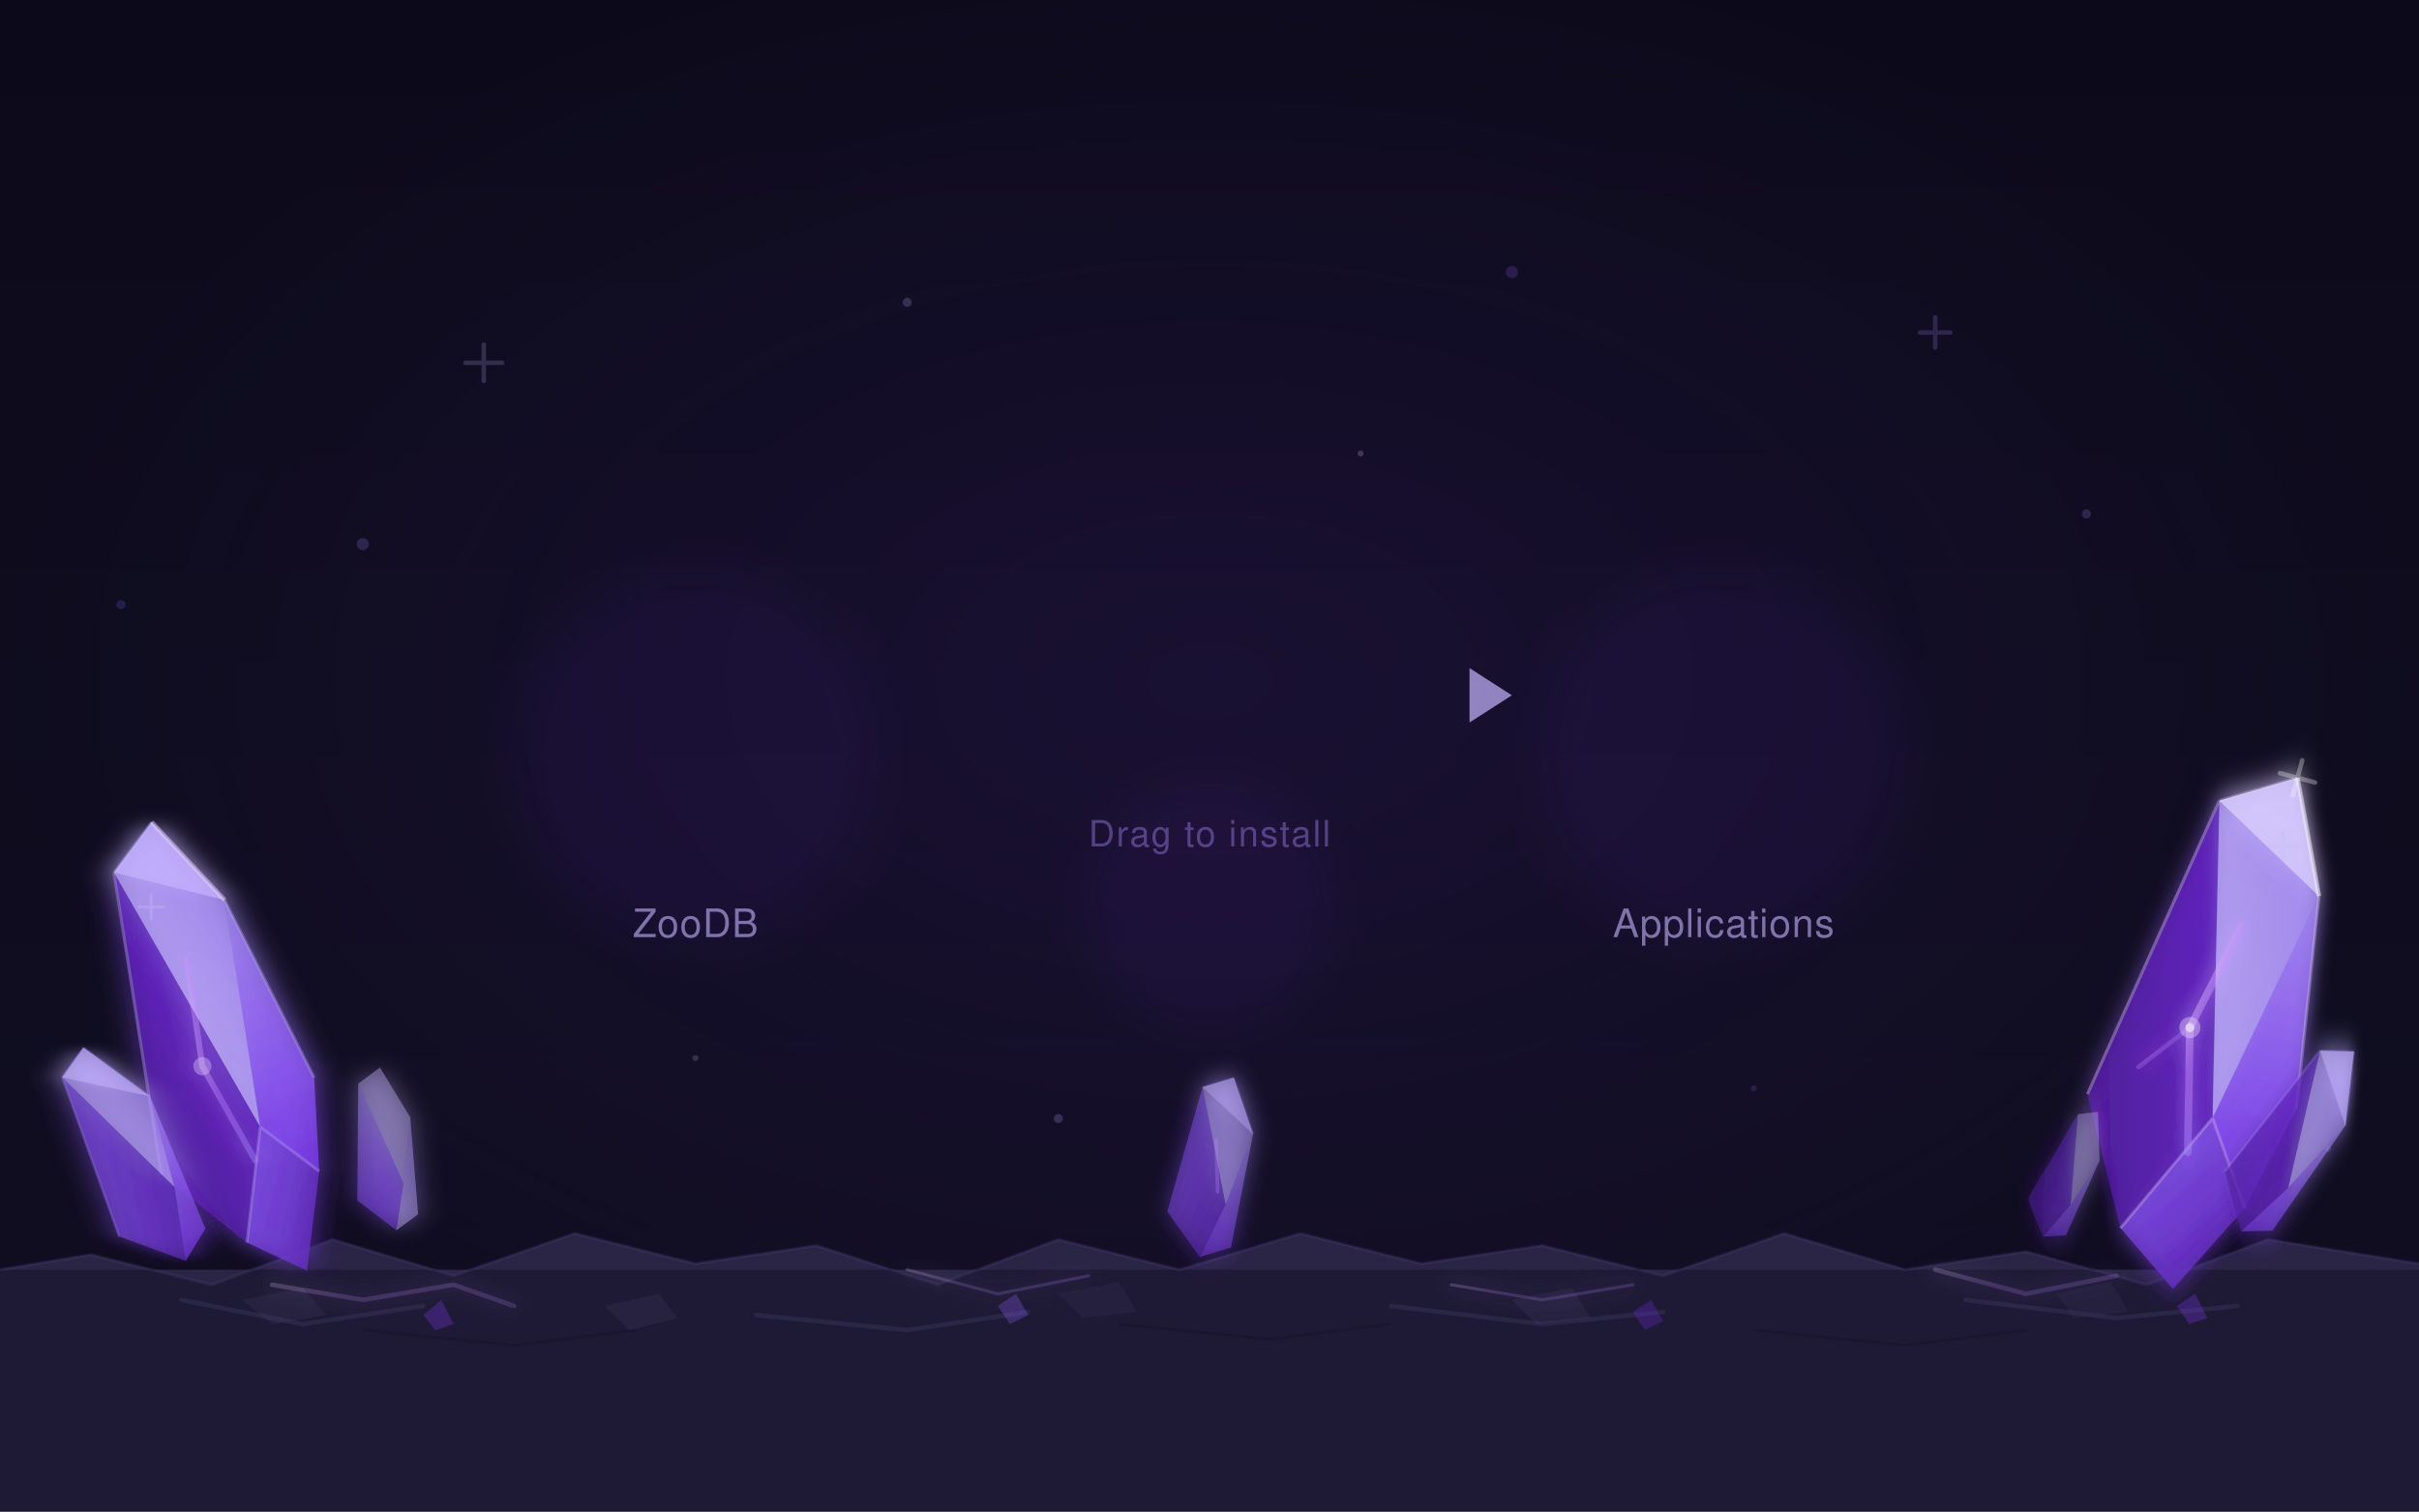
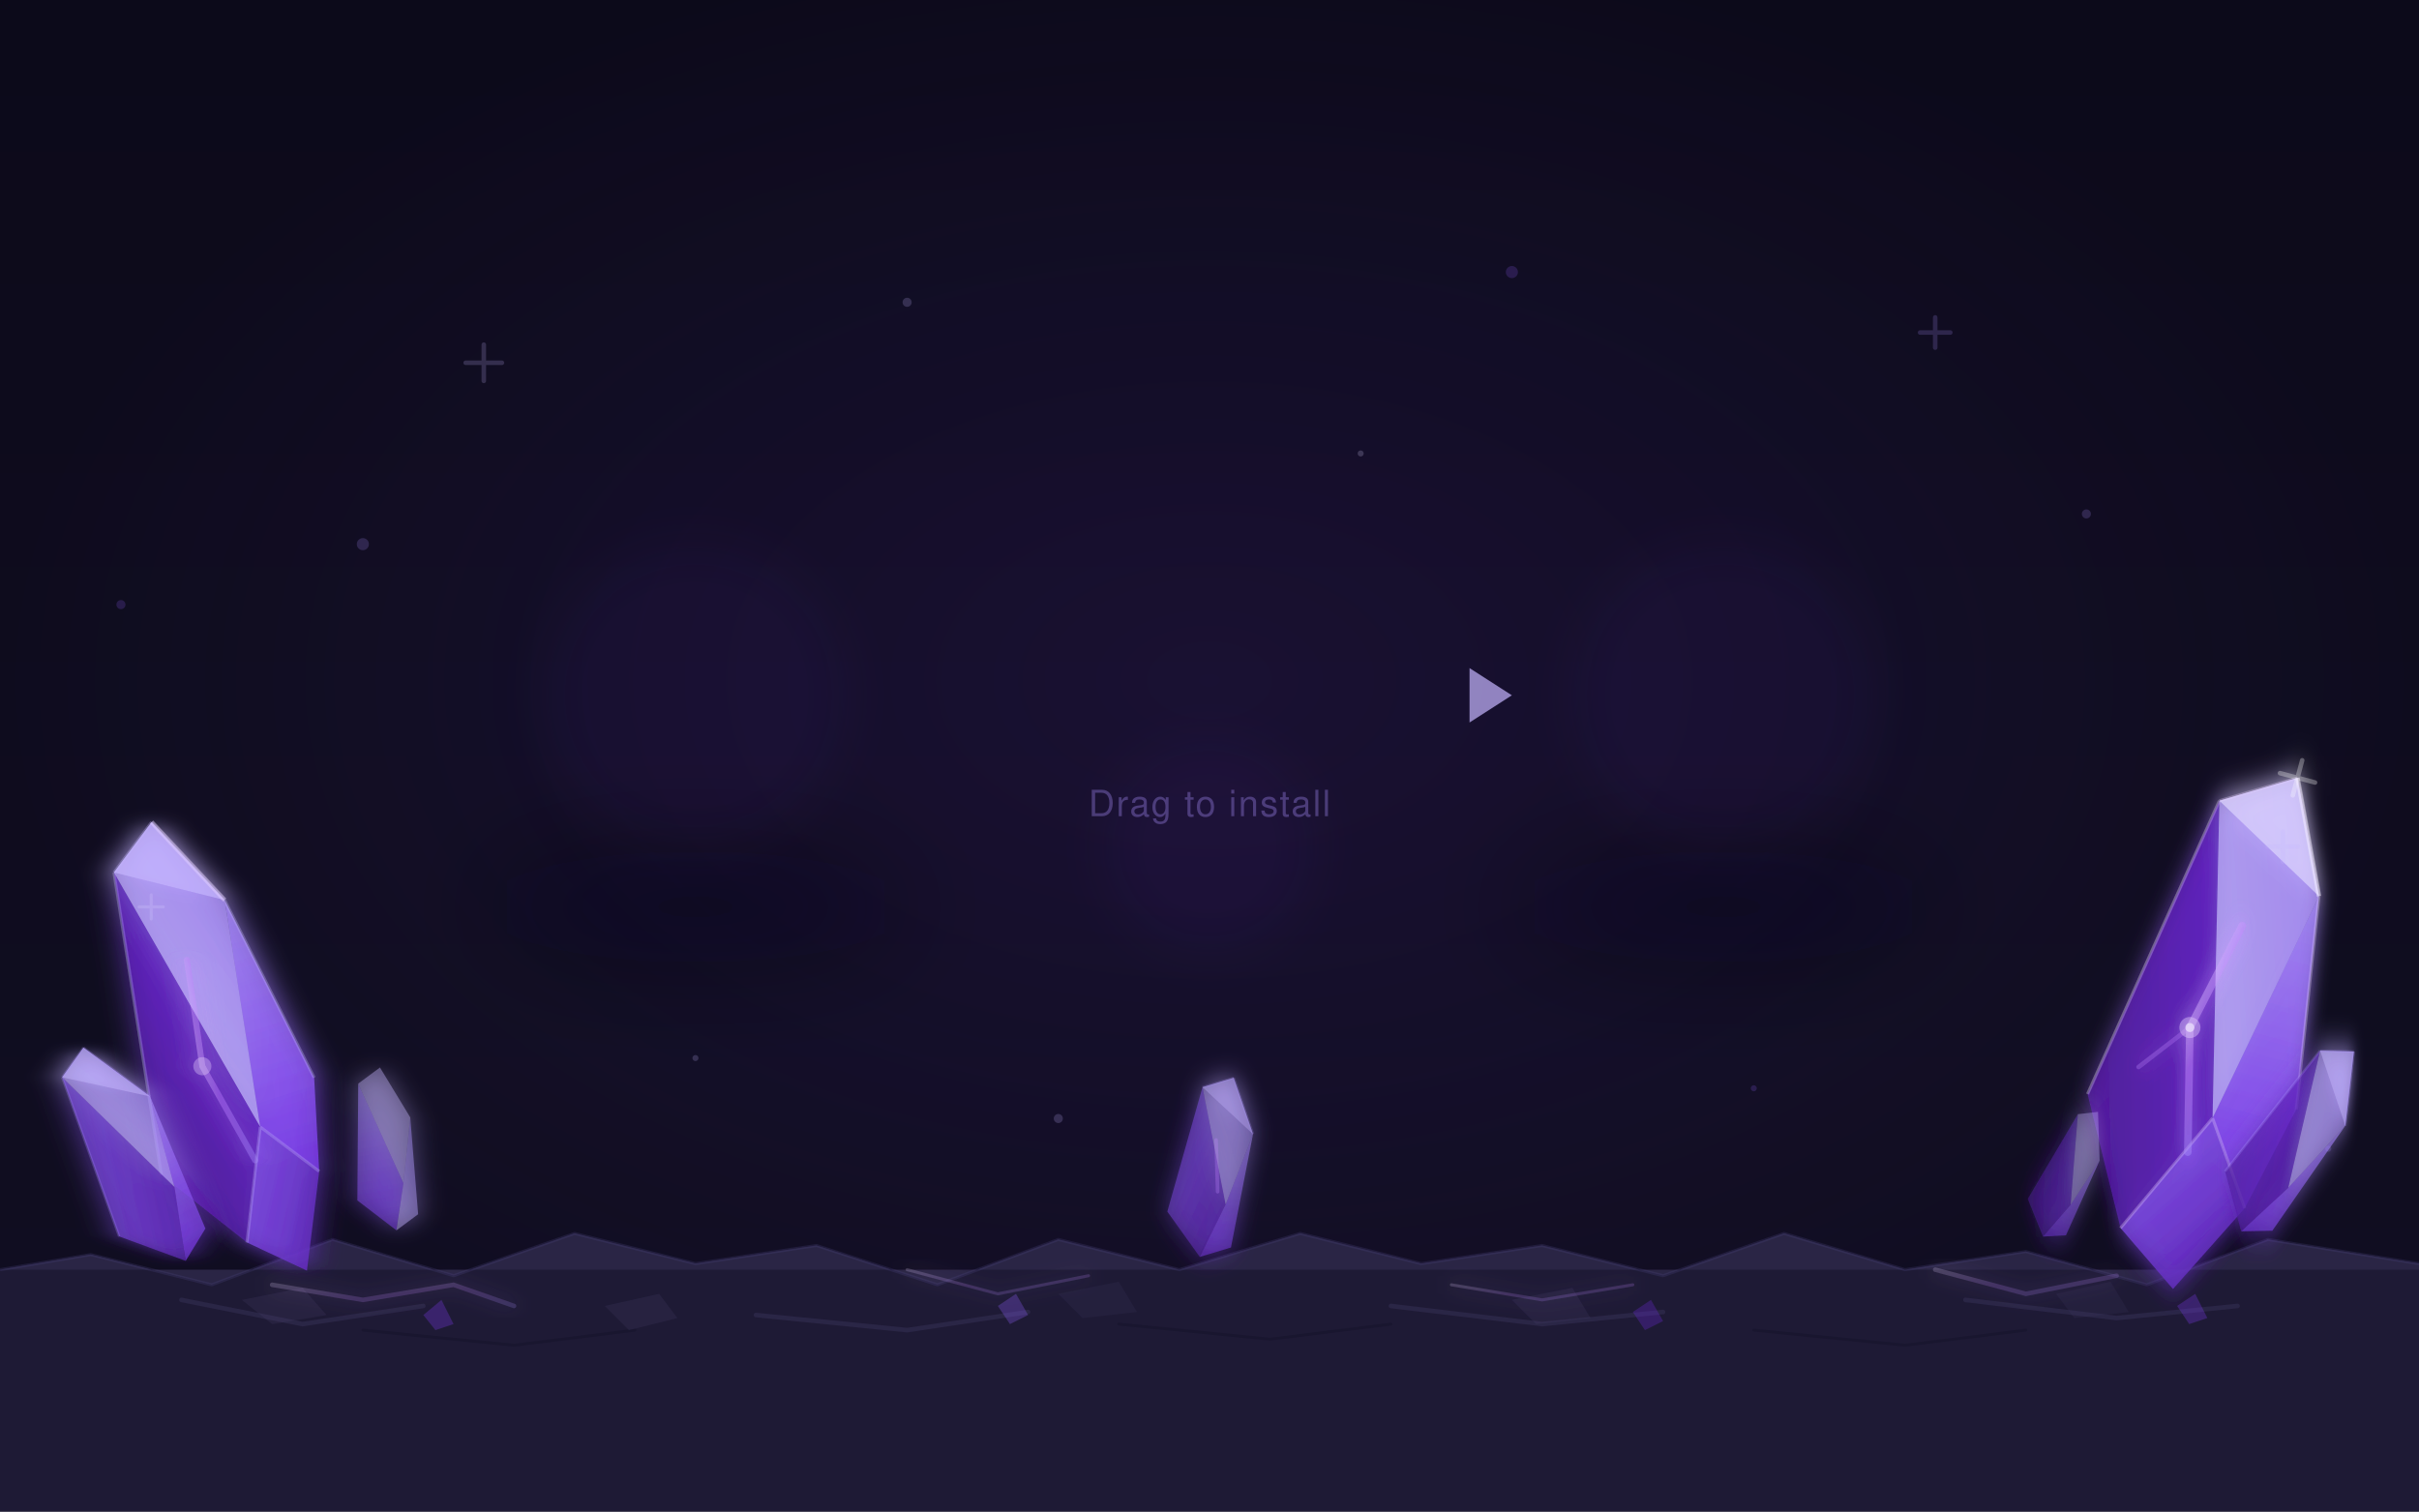
<svg xmlns="http://www.w3.org/2000/svg" viewBox="0 0 800 500" width="800" height="500">
  <defs>
    <linearGradient id="bg" x1="0" y1="0" x2="0" y2="1">
      <stop offset="0%" stop-color="#0c0a1a" />
      <stop offset="100%" stop-color="#110e22" />
    </linearGradient>
    <radialGradient id="centerGlow" cx="0.5" cy="0.45" r="0.5">
      <stop offset="0%" stop-color="#7c3aed" stop-opacity="0.1" />
      <stop offset="100%" stop-color="#7c3aed" stop-opacity="0" />
    </radialGradient>
    <linearGradient id="faceA" x1="0" y1="0" x2="0" y2="1">
      <stop offset="0%" stop-color="#a78bfa" />
      <stop offset="100%" stop-color="#7c3aed" />
    </linearGradient>
    <linearGradient id="faceB" x1="0" y1="0" x2="1" y2="1">
      <stop offset="0%" stop-color="#8b5cf6" />
      <stop offset="100%" stop-color="#5b21b6" />
    </linearGradient>
    <linearGradient id="faceC" x1="1" y1="0" x2="0" y2="1">
      <stop offset="0%" stop-color="#6d28d9" />
      <stop offset="100%" stop-color="#4c1d95" />
    </linearGradient>
    <linearGradient id="faceD" x1="0" y1="1" x2="1" y2="0">
      <stop offset="0%" stop-color="#c4b5fd" />
      <stop offset="100%" stop-color="#a78bfa" />
    </linearGradient>
    <linearGradient id="vein" x1="0" y1="0" x2="1" y2="1">
      <stop offset="0%" stop-color="#e9d5ff" />
      <stop offset="50%" stop-color="#c084fc" />
      <stop offset="100%" stop-color="#a78bfa" />
    </linearGradient>
    <linearGradient id="arrowGrad" x1="0" y1="0" x2="1" y2="0">
      <stop offset="0%" stop-color="#a78bfa" stop-opacity="0.5" />
      <stop offset="50%" stop-color="#c4b5fd" stop-opacity="0.85" />
      <stop offset="100%" stop-color="#a78bfa" stop-opacity="0.5" />
    </linearGradient>
    <filter id="oreGlow" x="-15%" y="-15%" width="130%" height="130%">
      <feGaussianBlur stdDeviation="4" result="blur" />
      <feComposite in="SourceGraphic" in2="blur" operator="over" />
    </filter>
    <filter id="veinGlow" x="-30%" y="-30%" width="160%" height="160%">
      <feGaussianBlur stdDeviation="3" result="blur" />
      <feComposite in="SourceGraphic" in2="blur" operator="over" />
    </filter>
    <filter id="softGlow" x="-50%" y="-50%" width="200%" height="200%">
      <feGaussianBlur stdDeviation="8" />
+     </filter>
+     <filter id="labelBlur" x="-80%" y="-80%" width="260%" height="260%">
+       <feGaussianBlur stdDeviation="18" />
    </filter>
    <filter id="textGlow" x="-20%" y="-20%" width="140%" height="140%">
      <feGaussianBlur stdDeviation="2" result="blur" />
      <feComposite in="SourceGraphic" in2="blur" operator="over" />
    </filter>
  </defs>
  <rect width="800" height="500" fill="url(#bg)" />
  <rect width="800" height="500" fill="url(#centerGlow)" />
  <g>
    <polygon points="0,500 0,420 30,415 70,425 110,410 150,422 190,408 230,418 270,412 310,425 350,410 390,420 430,408 470,418 510,412 550,422 590,408 630,420 670,414 710,425 750,410 800,418 800,500" fill="#1e1a35" />
    <polygon points="0,420 30,415 70,425 110,410 150,422 190,408 230,418 270,412 310,425 350,410 390,420 430,408 470,418 510,412 550,422 590,408 630,420 670,414 710,425 750,410 800,418 800,420 0,420" fill="#2a2545" />
    <g stroke="#3d3660" stroke-width="1.5" opacity="0.4" fill="none" stroke-linecap="round">
      <path d="M 60,430 L 100,438 L 140,432" />
      <path d="M 250,435 L 300,440 L 340,434" />
      <path d="M 460,432 L 510,438 L 550,434" />
      <path d="M 650,430 L 700,436 L 740,432" />
    </g>
    <g stroke="#14112a" stroke-width="1" opacity="0.5" fill="none" stroke-linecap="round">
      <path d="M 120,440 L 170,445 L 210,440" />
      <path d="M 370,438 L 420,443 L 460,438" />
      <path d="M 580,440 L 630,445 L 670,440" />
    </g>
    <g opacity="0.2">
      <polygon points="80,430 100,426 108,435 90,438" fill="#4a4370" />
      <polygon points="200,432 218,428 224,436 208,440" fill="#4a4370" />
      <polygon points="350,428 370,424 376,434 358,436" fill="#3d3660" />
      <polygon points="500,430 520,426 526,436 508,438" fill="#4a4370" />
      <polygon points="680,428 698,424 704,434 686,436" fill="#3d3660" />
    </g>
    <g opacity="0.3">
      <polygon points="140,435 146,430 150,438 144,440" fill="#7c3aed" />
      <polygon points="330,432 336,428 340,435 334,438" fill="#8b5cf6" />
      <polygon points="540,434 546,430 550,437 544,440" fill="#6d28d9" />
      <polygon points="720,432 726,428 730,436 724,438" fill="#7c3aed" />
    </g>
    <g stroke="#4a4580" stroke-width="1" opacity="0.25" fill="none" stroke-linejoin="round">
      <polyline points="0,420 30,415 70,425 110,410 150,422 190,408 230,418 270,412 310,425 350,410 390,420 430,408 470,418 510,412 550,422 590,408 630,420 670,414 710,425 750,410 800,418" />
    </g>
  </g>
  <g transform="translate(80, 380) rotate(-18)" filter="url(#oreGlow)">
    <polygon points="-12,-100 -28,0 -8,30 8,-5" fill="url(#faceC)" opacity="0.8" />
    <polygon points="8,-5 -8,30 8,45 22,15" fill="url(#faceB)" opacity="0.8" />
    <polygon points="8,-5 22,15 30,-15 20,-80" fill="url(#faceA)" opacity="0.8" />
    <polygon points="-12,-100 5,-112 20,-80 8,-5" fill="url(#faceD)" opacity="0.75" />
    <polygon points="-12,-100 5,-112 20,-80" fill="#c4b5fd" opacity="0.7" />
    <g stroke="#c4b5fd" stroke-width="1" opacity="0.3" fill="none">
      <line x1="-12" y1="-100" x2="5" y2="-112" />
      <line x1="5" y1="-112" x2="20" y2="-80" />
      <line x1="-12" y1="-100" x2="-28" y2="0" />
      <line x1="20" y1="-80" x2="30" y2="-15" />
      <line x1="8" y1="-5" x2="22" y2="15" />
      <line x1="8" y1="-5" x2="-8" y2="30" />
    </g>
    <line x1="5" y1="-112" x2="20" y2="-80" stroke="#e9d5ff" stroke-width="1.5" opacity="0.4" />
    <g filter="url(#veinGlow)">
      <path d="M 2,-65 L -4,-30 L 3,5" stroke="url(#vein)" stroke-width="2" fill="none" stroke-linecap="round" opacity="0.4" />
    </g>
    <circle cx="-4" cy="-30" r="3" fill="#e9d5ff" opacity="0.35" />
  </g>
  <g transform="translate(55, 400) rotate(-30)" filter="url(#oreGlow)">
    <polygon points="-8,-55 -18,0 -3,18 6,-5" fill="url(#faceB)" opacity="0.65" />
    <polygon points="6,-5 -3,18 8,12 14,-35" fill="url(#faceA)" opacity="0.65" />
    <polygon points="-8,-55 3,-60 14,-35 6,-5" fill="url(#faceD)" opacity="0.6" />
    <polygon points="-8,-55 3,-60 14,-35" fill="#c4b5fd" opacity="0.5" />
    <g stroke="#a78bfa" stroke-width="0.8" opacity="0.25" fill="none">
      <line x1="-8" y1="-55" x2="3" y2="-60" />
      <line x1="3" y1="-60" x2="14" y2="-35" />
      <line x1="-8" y1="-55" x2="-18" y2="0" />
    </g>
  </g>
  <g transform="translate(720, 375) rotate(15)" filter="url(#oreGlow)">
    <polygon points="-15,-110 -32,-5 -10,35 10,-8" fill="url(#faceC)" opacity="0.8" />
    <polygon points="10,-8 -10,35 12,50 28,18" fill="url(#faceB)" opacity="0.8" />
    <polygon points="10,-8 28,18 36,-18 25,-88" fill="url(#faceA)" opacity="0.8" />
    <polygon points="-15,-110 8,-124 25,-88 10,-8" fill="url(#faceD)" opacity="0.75" />
    <polygon points="-15,-110 8,-124 25,-88" fill="#ddd6fe" opacity="0.7" />
    <g stroke="#e9d5ff" stroke-width="1" opacity="0.3" fill="none">
      <line x1="-15" y1="-110" x2="8" y2="-124" />
      <line x1="8" y1="-124" x2="25" y2="-88" />
      <line x1="-15" y1="-110" x2="-32" y2="-5" />
      <line x1="25" y1="-88" x2="36" y2="-18" />
      <line x1="10" y1="-8" x2="28" y2="18" />
      <line x1="10" y1="-8" x2="-10" y2="35" />
    </g>
    <line x1="8" y1="-124" x2="25" y2="-88" stroke="#f5f0ff" stroke-width="1.5" opacity="0.45" />
    <g filter="url(#veinGlow)">
      <path d="M 3,-72 L -5,-35 L 5,5" stroke="url(#vein)" stroke-width="2.5" fill="none" stroke-linecap="round" opacity="0.45" />
      <path d="M -5,-35 L -18,-18" stroke="url(#vein)" stroke-width="1.5" fill="none" stroke-linecap="round" opacity="0.3" />
    </g>
    <circle cx="-5" cy="-35" r="3.5" fill="#e9d5ff" opacity="0.4" />
    <circle cx="-5" cy="-35" r="1.5" fill="#f5f0ff" opacity="0.6" />
    <g transform="translate(8, -124)" opacity="0.3">
      <line x1="0" y1="-6" x2="0" y2="6" stroke="white" stroke-width="1.5" stroke-linecap="round" />
      <line x1="-6" y1="0" x2="6" y2="0" stroke="white" stroke-width="1.5" stroke-linecap="round" />
    </g>
  </g>
  <g transform="translate(750, 395) rotate(28)" filter="url(#oreGlow)">
    <polygon points="-7,-50 -16,0 -2,15 5,-5" fill="url(#faceC)" opacity="0.6" />
    <polygon points="5,-5 -2,15 7,10 12,-32" fill="url(#faceA)" opacity="0.6" />
    <polygon points="-7,-50 3,-55 12,-32 5,-5" fill="url(#faceD)" opacity="0.55" />
    <polygon points="-7,-50 3,-55 12,-32" fill="#c4b5fd" opacity="0.45" />
    <g stroke="#a78bfa" stroke-width="0.8" opacity="0.25" fill="none">
      <line x1="-7" y1="-50" x2="3" y2="-55" />
      <line x1="3" y1="-55" x2="12" y2="-32" />
      <line x1="-7" y1="-50" x2="-16" y2="0" />
    </g>
  </g>
  <g transform="translate(130, 395) rotate(-10)" filter="url(#oreGlow)">
    <polygon points="-5,-38 -12,0 -1,12 4,-3" fill="url(#faceA)" opacity="0.5" />
    <polygon points="4,-3 -1,12 7,8 10,-24" fill="url(#faceD)" opacity="0.45" />
    <polygon points="-5,-38 3,-42 10,-24 4,-3" fill="#c4b5fd" opacity="0.4" />
  </g>
  <g transform="translate(400, 402) rotate(5)" filter="url(#oreGlow)">
    <polygon points="-6,-42 -14,0 -2,14 5,-4" fill="url(#faceB)" opacity="0.5" />
    <polygon points="5,-4 -2,14 8,10 12,-28" fill="url(#faceA)" opacity="0.5" />
    <polygon points="-6,-42 4,-46 12,-28 5,-4" fill="url(#faceD)" opacity="0.45" />
    <polygon points="-6,-42 4,-46 12,-28" fill="#c4b5fd" opacity="0.35" />
    <g stroke="#a78bfa" stroke-width="0.8" opacity="0.2" fill="none">
      <line x1="-6" y1="-42" x2="4" y2="-46" />
      <line x1="4" y1="-46" x2="12" y2="-28" />
    </g>
    <path d="M 0,-25 L 2,-8" stroke="#c084fc" stroke-width="1.2" fill="none" stroke-linecap="round" opacity="0.3" />
  </g>
  <g transform="translate(680, 400) rotate(20)" filter="url(#oreGlow)">
    <polygon points="-4,-32 -10,0 -1,10 4,-3" fill="url(#faceC)" opacity="0.45" />
    <polygon points="4,-3 -1,10 6,7 8,-20" fill="url(#faceA)" opacity="0.45" />
    <polygon points="-4,-32 2,-35 8,-20 4,-3" fill="#c4b5fd" opacity="0.35" />
  </g>
  <g filter="url(#veinGlow)">
    <g stroke="url(#vein)" fill="none" stroke-linecap="round" opacity="0.2">
      <path d="M 90,425 L 120,430 L 150,425 L 170,432" stroke-width="1.5" />
      <path d="M 300,420 L 330,428 L 360,422" stroke-width="1" />
      <path d="M 480,425 L 510,430 L 540,425" stroke-width="1" />
      <path d="M 640,420 L 670,428 L 700,422" stroke-width="1.5" />
    </g>
  </g>
-   <g opacity="0.06" filter="url(#softGlow)">
-     <circle cx="230" cy="250" r="60" fill="#7c3aed" />
-     <circle cx="570" cy="250" r="60" fill="#7c3aed" />
-     <circle cx="400" cy="300" r="40" fill="#7c3aed" />
+   <g opacity="0.35" filter="url(#labelBlur)">
+     <ellipse cx="230" cy="300" rx="70" ry="18" fill="#050410" />
+     <ellipse cx="570" cy="300" rx="70" ry="18" fill="#050410" />
+   </g>
+   <g opacity="0.05" filter="url(#softGlow)">
+     <circle cx="230" cy="230" r="50" fill="#7c3aed" />
+     <circle cx="570" cy="230" r="50" fill="#7c3aed" />
+     <circle cx="400" cy="280" r="35" fill="#7c3aed" />
  </g>
  <g opacity="0.2">
    <g transform="translate(160, 120)">
      <line x1="0" y1="-6" x2="0" y2="6" stroke="#c4b5fd" stroke-width="1.5" stroke-linecap="round" />
      <line x1="-6" y1="0" x2="6" y2="0" stroke="#c4b5fd" stroke-width="1.5" stroke-linecap="round" />
    </g>
    <g transform="translate(640, 110)">
      <line x1="0" y1="-5" x2="0" y2="5" stroke="#a78bfa" stroke-width="1.5" stroke-linecap="round" />
      <line x1="-5" y1="0" x2="5" y2="0" stroke="#a78bfa" stroke-width="1.5" stroke-linecap="round" />
    </g>
    <g transform="translate(50, 300)">
      <line x1="0" y1="-4" x2="0" y2="4" stroke="#ddd6fe" stroke-width="1" stroke-linecap="round" />
      <line x1="-4" y1="0" x2="4" y2="0" stroke="#ddd6fe" stroke-width="1" stroke-linecap="round" />
    </g>
    <g transform="translate(755, 280)">
      <line x1="0" y1="-5" x2="0" y2="5" stroke="#c4b5fd" stroke-width="1.5" stroke-linecap="round" />
      <line x1="-5" y1="0" x2="5" y2="0" stroke="#c4b5fd" stroke-width="1.5" stroke-linecap="round" />
    </g>
    <circle cx="120" cy="180" r="2" fill="#a78bfa" />
    <circle cx="300" cy="100" r="1.5" fill="#c4b5fd" />
    <circle cx="500" cy="90" r="2" fill="#8b5cf6" />
    <circle cx="690" cy="170" r="1.5" fill="#a78bfa" />
    <circle cx="350" cy="370" r="1.5" fill="#c4b5fd" />
    <circle cx="450" cy="150" r="1" fill="#ddd6fe" />
    <circle cx="40" cy="200" r="1.5" fill="#8b5cf6" />
    <circle cx="770" cy="380" r="1" fill="#a78bfa" />
    <circle cx="230" cy="350" r="1" fill="#c4b5fd" />
    <circle cx="580" cy="360" r="1" fill="#8b5cf6" />
  </g>
  <g transform="translate(400, 230)">
    <line x1="-100" y1="0" x2="100" y2="0" stroke="url(#arrowGrad)" stroke-width="2.5" stroke-dasharray="10 7" stroke-linecap="round" />
    <polygon points="100,0 86,-9 86,9" fill="#c4b5fd" opacity="0.7" />
  </g>
-   <text x="230" y="310" text-anchor="middle" font-family="-apple-system, BlinkMacSystemFont, 'SF Pro Display', 'Segoe UI', Helvetica, Arial, sans-serif" font-size="13" fill="#c4b5fd" opacity="0.6" font-weight="400" letter-spacing="0.3">ZooDB</text>
-   <text x="570" y="310" text-anchor="middle" font-family="-apple-system, BlinkMacSystemFont, 'SF Pro Display', 'Segoe UI', Helvetica, Arial, sans-serif" font-size="13" fill="#c4b5fd" opacity="0.6" font-weight="400" letter-spacing="0.3">Applications</text>
-   <text x="400" y="280" text-anchor="middle" font-family="-apple-system, BlinkMacSystemFont, 'SF Pro Display', 'Segoe UI', Helvetica, Arial, sans-serif" font-size="12" fill="#a78bfa" opacity="0.4" font-weight="300" letter-spacing="0.5">Drag to install</text>
+   <text x="400" y="270" text-anchor="middle" font-family="-apple-system, BlinkMacSystemFont, 'SF Pro Display', 'Segoe UI', Helvetica, Arial, sans-serif" font-size="12" fill="#a78bfa" opacity="0.35" font-weight="300" letter-spacing="0.5">Drag to install</text>
</svg>
